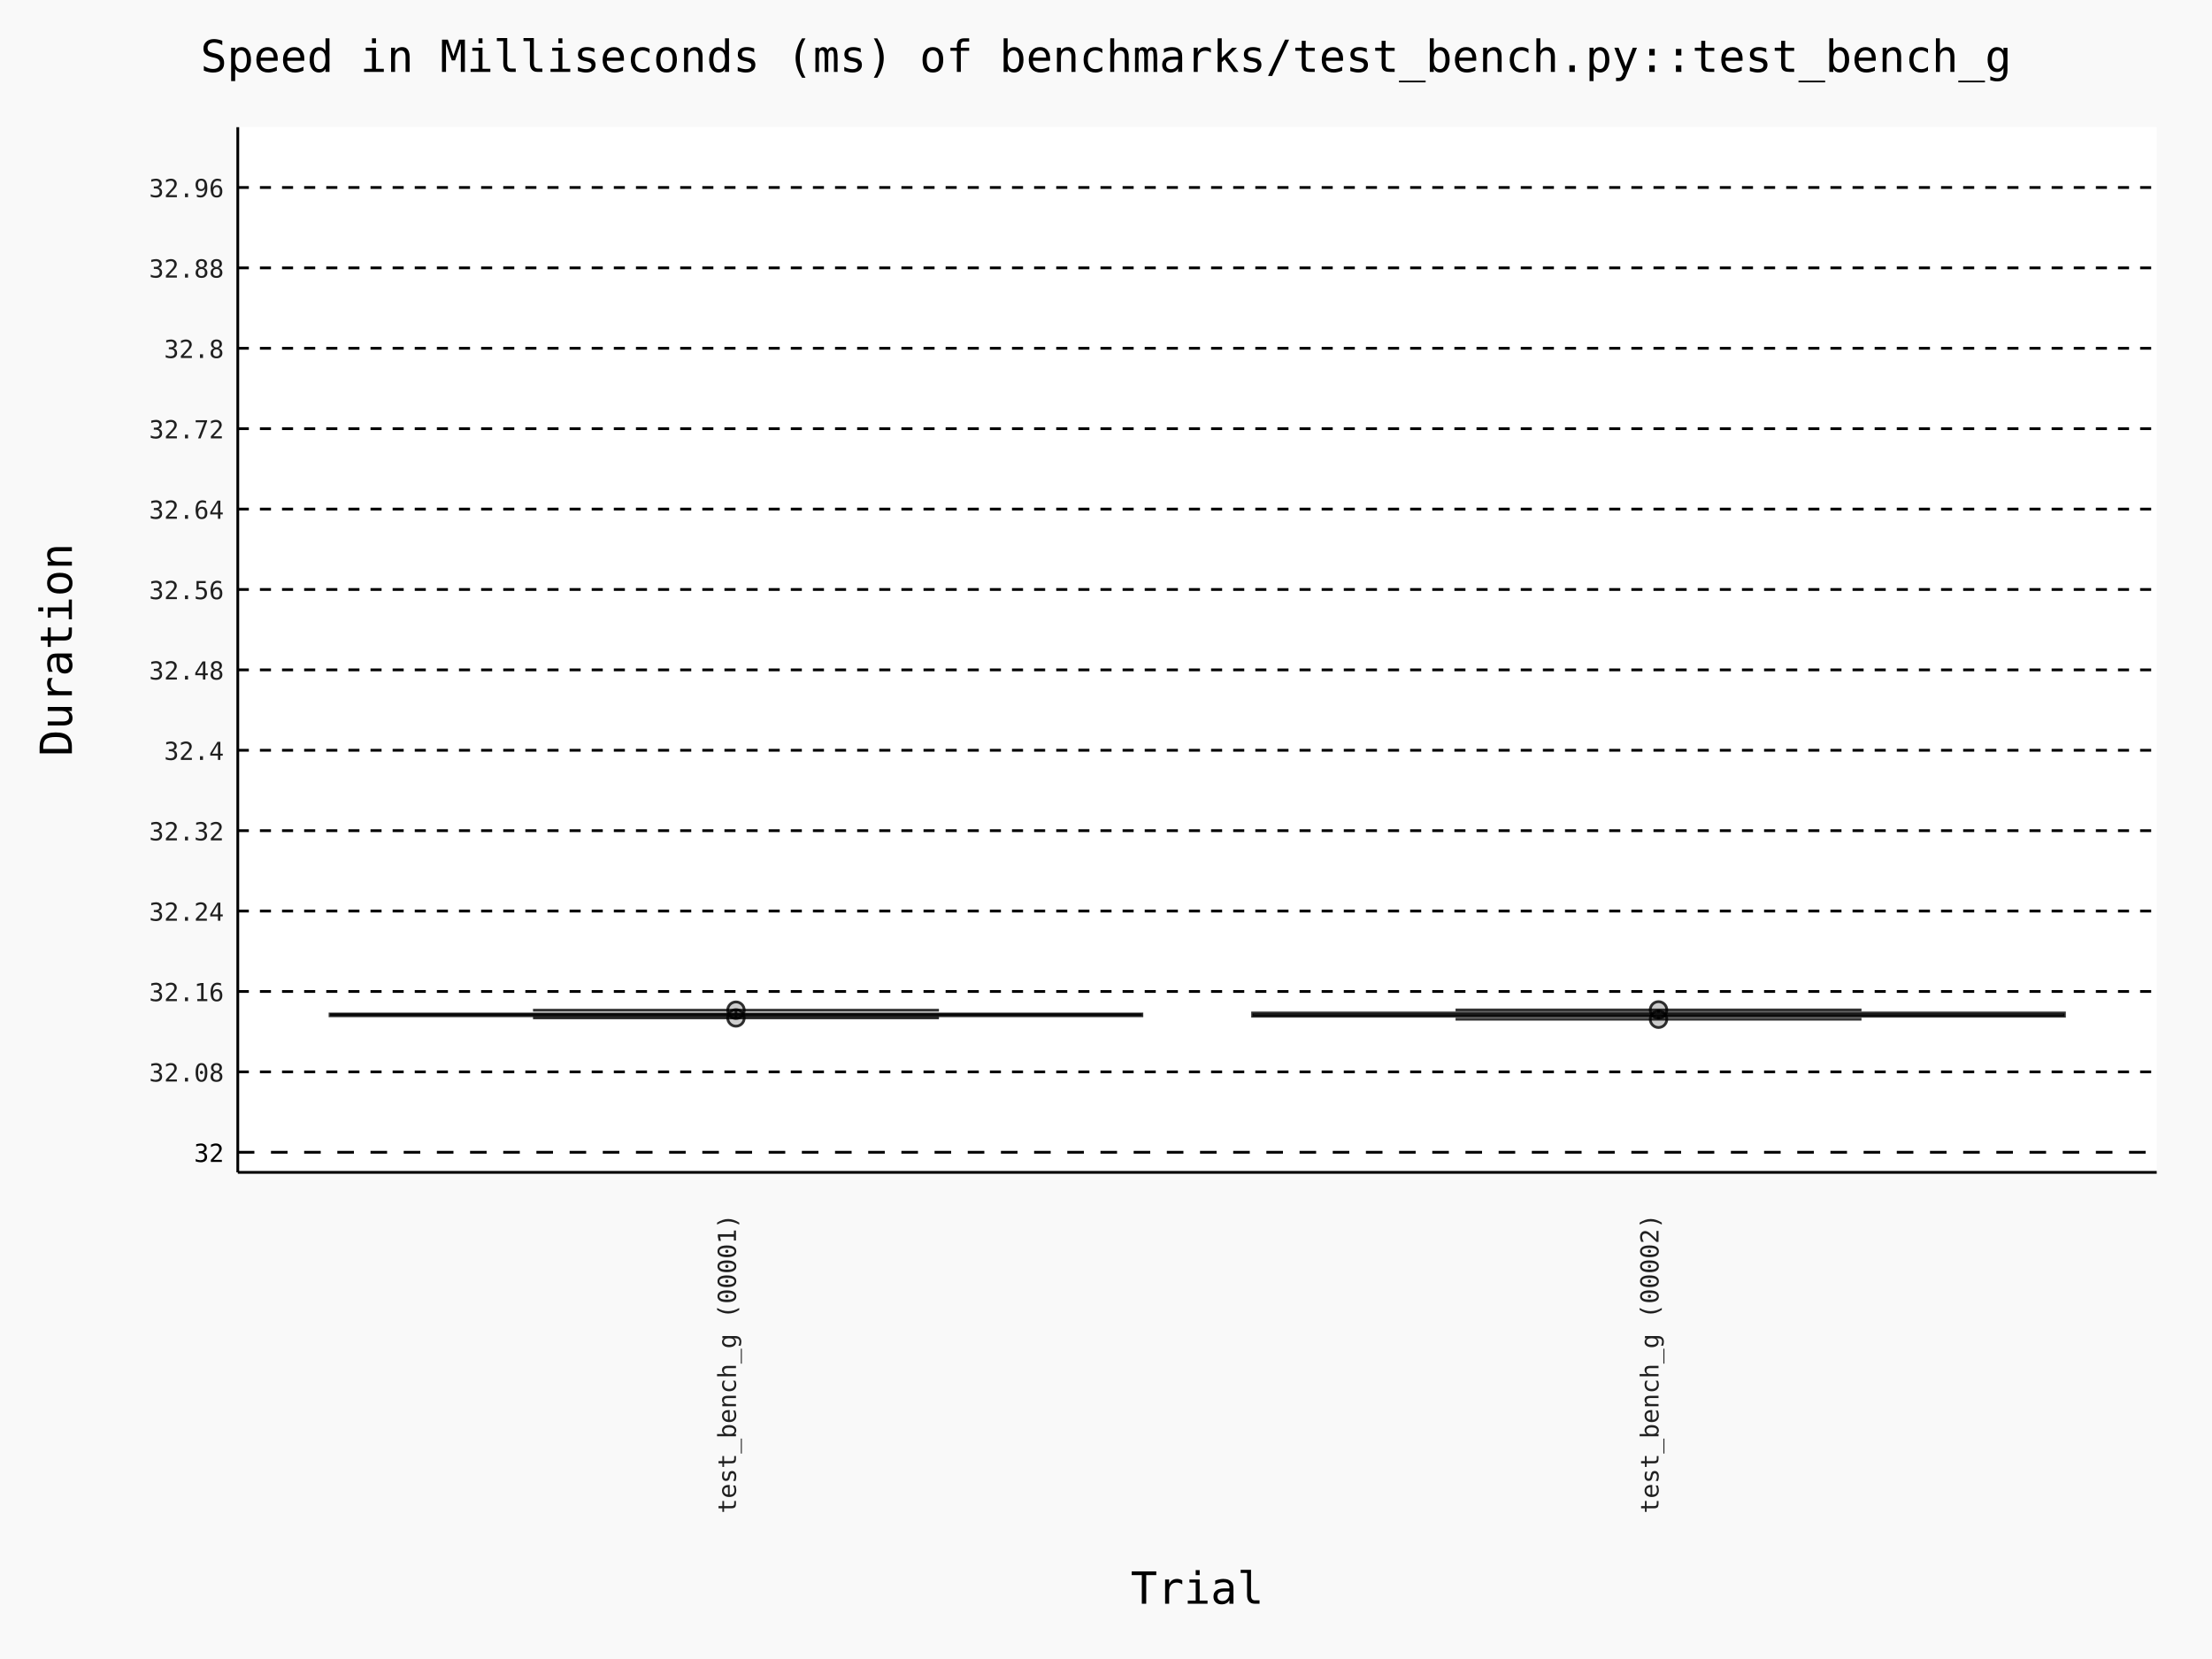
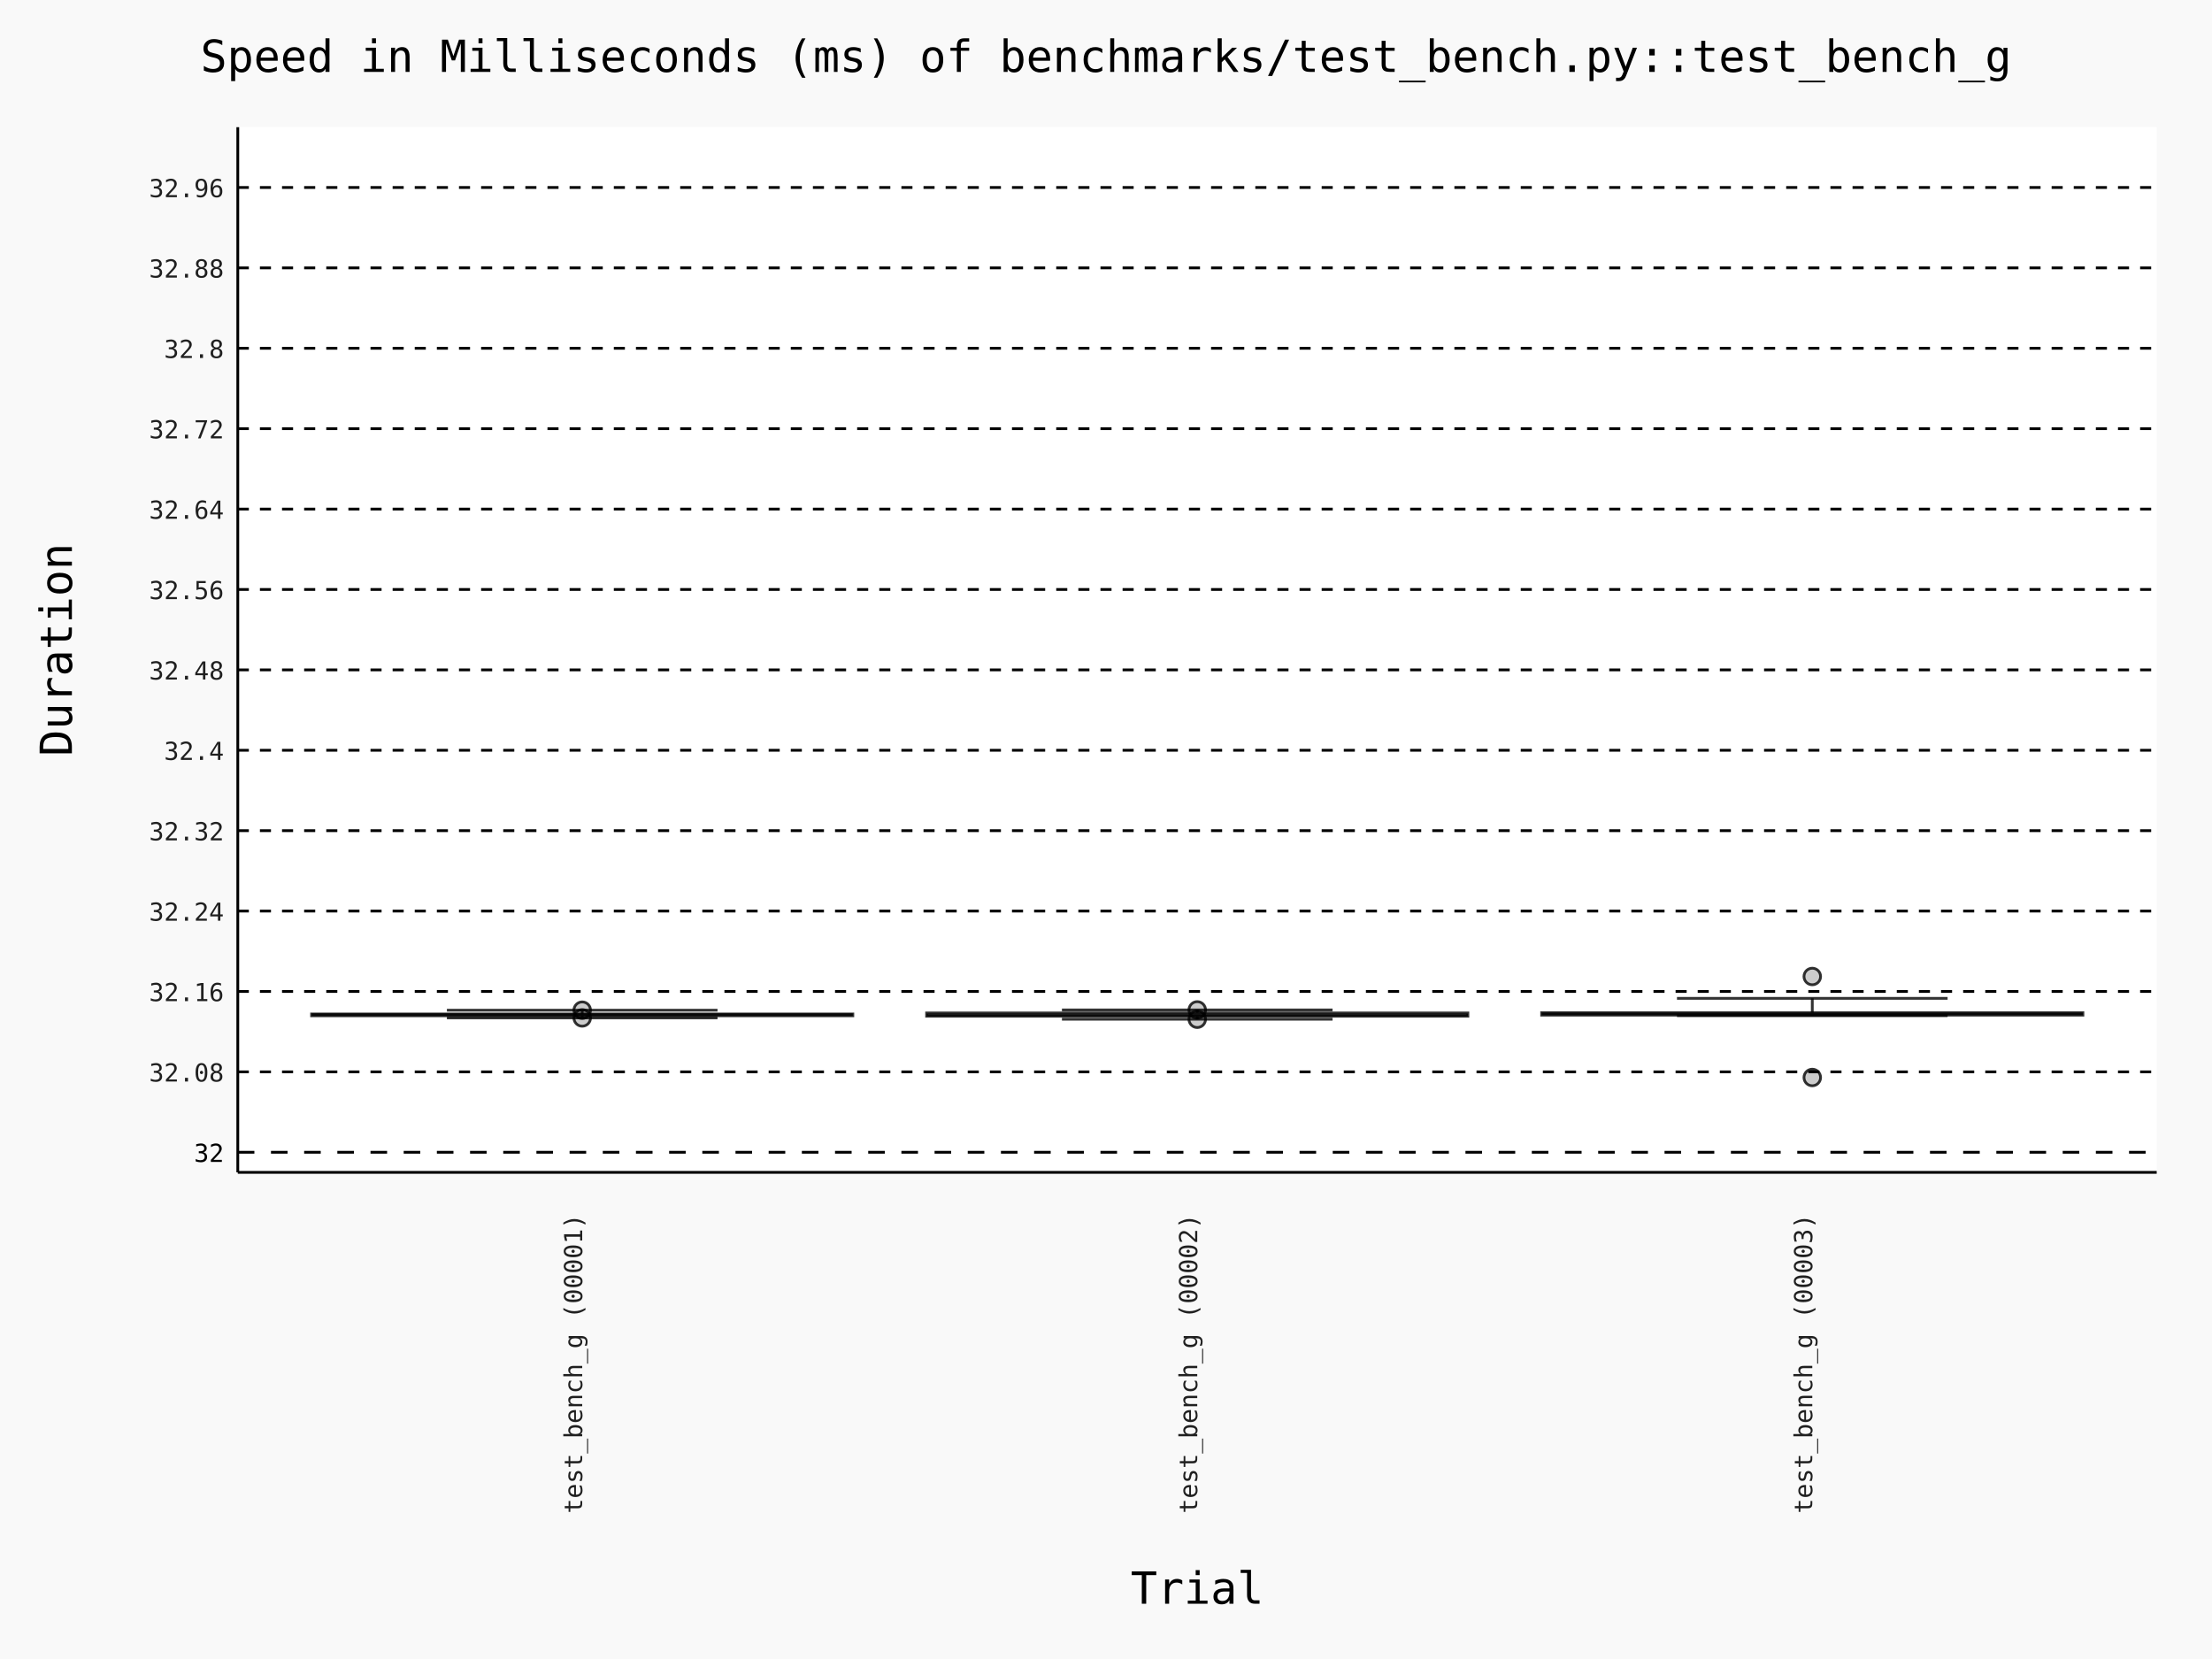
- <svg xmlns="http://www.w3.org/2000/svg" id="chart-8717b113-f338-473e-9ba5-5d1d25f42639" class="pygal-chart" viewBox="0 0 800 600">
+ <svg xmlns="http://www.w3.org/2000/svg" id="chart-e0b3196b-5fb5-4744-8998-994676b31521" class="pygal-chart" viewBox="0 0 800 600">
  <defs>
-     <style type="text/css">#chart-8717b113-f338-473e-9ba5-5d1d25f42639{-webkit-user-select:none;-webkit-font-smoothing:antialiased;font-family:Consolas,"Deja Vu Sans Mono","Bitstream Vera Sans Mono","Courier New",monospace}#chart-8717b113-f338-473e-9ba5-5d1d25f42639 .title{font-family:Consolas,"Deja Vu Sans Mono","Bitstream Vera Sans Mono","Courier New",monospace;font-size:16px}#chart-8717b113-f338-473e-9ba5-5d1d25f42639 .legends .legend text{font-family:Consolas,"Deja Vu Sans Mono","Bitstream Vera Sans Mono","Courier New",monospace;font-size:14px}#chart-8717b113-f338-473e-9ba5-5d1d25f42639 .axis text{font-family:Consolas,"Deja Vu Sans Mono","Bitstream Vera Sans Mono","Courier New",monospace;font-size:10px}#chart-8717b113-f338-473e-9ba5-5d1d25f42639 .axis text.major{font-family:Consolas,"Deja Vu Sans Mono","Bitstream Vera Sans Mono","Courier New",monospace;font-size:10px}#chart-8717b113-f338-473e-9ba5-5d1d25f42639 .text-overlay text.value{font-family:Consolas,"Deja Vu Sans Mono","Bitstream Vera Sans Mono","Courier New",monospace;font-size:16px}#chart-8717b113-f338-473e-9ba5-5d1d25f42639 .text-overlay text.label{font-family:Consolas,"Deja Vu Sans Mono","Bitstream Vera Sans Mono","Courier New",monospace;font-size:10px}#chart-8717b113-f338-473e-9ba5-5d1d25f42639 .tooltip{font-family:Consolas,"Deja Vu Sans Mono","Bitstream Vera Sans Mono","Courier New",monospace;font-size:14px}#chart-8717b113-f338-473e-9ba5-5d1d25f42639 text.no_data{font-family:Consolas,"Deja Vu Sans Mono","Bitstream Vera Sans Mono","Courier New",monospace;font-size:64px}
- #chart-8717b113-f338-473e-9ba5-5d1d25f42639{background-color:rgba(249,249,249,1)}#chart-8717b113-f338-473e-9ba5-5d1d25f42639 path,#chart-8717b113-f338-473e-9ba5-5d1d25f42639 line,#chart-8717b113-f338-473e-9ba5-5d1d25f42639 rect,#chart-8717b113-f338-473e-9ba5-5d1d25f42639 circle{-webkit-transition:150ms;-moz-transition:150ms;transition:150ms}#chart-8717b113-f338-473e-9ba5-5d1d25f42639 .graph &gt; .background{fill:rgba(249,249,249,1)}#chart-8717b113-f338-473e-9ba5-5d1d25f42639 .plot &gt; .background{fill:rgba(255,255,255,1)}#chart-8717b113-f338-473e-9ba5-5d1d25f42639 .graph{fill:rgba(0,0,0,.87)}#chart-8717b113-f338-473e-9ba5-5d1d25f42639 text.no_data{fill:rgba(0,0,0,1)}#chart-8717b113-f338-473e-9ba5-5d1d25f42639 .title{fill:rgba(0,0,0,1)}#chart-8717b113-f338-473e-9ba5-5d1d25f42639 .legends .legend text{fill:rgba(0,0,0,.87)}#chart-8717b113-f338-473e-9ba5-5d1d25f42639 .legends .legend:hover text{fill:rgba(0,0,0,1)}#chart-8717b113-f338-473e-9ba5-5d1d25f42639 .axis .line{stroke:rgba(0,0,0,1)}#chart-8717b113-f338-473e-9ba5-5d1d25f42639 .axis .guide.line{stroke:rgba(0,0,0,.54)}#chart-8717b113-f338-473e-9ba5-5d1d25f42639 .axis .major.line{stroke:rgba(0,0,0,.87)}#chart-8717b113-f338-473e-9ba5-5d1d25f42639 .axis text.major{fill:rgba(0,0,0,1)}#chart-8717b113-f338-473e-9ba5-5d1d25f42639 .axis.y .guides:hover .guide.line,#chart-8717b113-f338-473e-9ba5-5d1d25f42639 .line-graph .axis.x .guides:hover .guide.line,#chart-8717b113-f338-473e-9ba5-5d1d25f42639 .stackedline-graph .axis.x .guides:hover .guide.line,#chart-8717b113-f338-473e-9ba5-5d1d25f42639 .xy-graph .axis.x .guides:hover .guide.line{stroke:rgba(0,0,0,1)}#chart-8717b113-f338-473e-9ba5-5d1d25f42639 .axis .guides:hover text{fill:rgba(0,0,0,1)}#chart-8717b113-f338-473e-9ba5-5d1d25f42639 .reactive{fill-opacity:.7;stroke-opacity:.8;stroke-width:1}#chart-8717b113-f338-473e-9ba5-5d1d25f42639 .ci{stroke:rgba(0,0,0,.87)}#chart-8717b113-f338-473e-9ba5-5d1d25f42639 .reactive.active,#chart-8717b113-f338-473e-9ba5-5d1d25f42639 .active .reactive{fill-opacity:.8;stroke-opacity:.9;stroke-width:4}#chart-8717b113-f338-473e-9ba5-5d1d25f42639 .ci .reactive.active{stroke-width:1.5}#chart-8717b113-f338-473e-9ba5-5d1d25f42639 .series text{fill:rgba(0,0,0,1)}#chart-8717b113-f338-473e-9ba5-5d1d25f42639 .tooltip rect{fill:rgba(255,255,255,1);stroke:rgba(0,0,0,1);-webkit-transition:opacity 150ms;-moz-transition:opacity 150ms;transition:opacity 150ms}#chart-8717b113-f338-473e-9ba5-5d1d25f42639 .tooltip .label{fill:rgba(0,0,0,.87)}#chart-8717b113-f338-473e-9ba5-5d1d25f42639 .tooltip .label{fill:rgba(0,0,0,.87)}#chart-8717b113-f338-473e-9ba5-5d1d25f42639 .tooltip .legend{font-size:.8em;fill:rgba(0,0,0,.54)}#chart-8717b113-f338-473e-9ba5-5d1d25f42639 .tooltip .x_label{font-size:.6em;fill:rgba(0,0,0,1)}#chart-8717b113-f338-473e-9ba5-5d1d25f42639 .tooltip .xlink{font-size:.5em;text-decoration:underline}#chart-8717b113-f338-473e-9ba5-5d1d25f42639 .tooltip .value{font-size:1.5em}#chart-8717b113-f338-473e-9ba5-5d1d25f42639 .bound{font-size:.5em}#chart-8717b113-f338-473e-9ba5-5d1d25f42639 .max-value{font-size:.75em;fill:rgba(0,0,0,.54)}#chart-8717b113-f338-473e-9ba5-5d1d25f42639 .map-element{fill:rgba(255,255,255,1);stroke:rgba(0,0,0,.54) !important}#chart-8717b113-f338-473e-9ba5-5d1d25f42639 .map-element .reactive{fill-opacity:inherit;stroke-opacity:inherit}#chart-8717b113-f338-473e-9ba5-5d1d25f42639 .color-0,#chart-8717b113-f338-473e-9ba5-5d1d25f42639 .color-0 a:visited{stroke:#000000;fill:#000000}#chart-8717b113-f338-473e-9ba5-5d1d25f42639 .color-1,#chart-8717b113-f338-473e-9ba5-5d1d25f42639 .color-1 a:visited{stroke:#000000;fill:#000000}#chart-8717b113-f338-473e-9ba5-5d1d25f42639 .text-overlay .color-0 text{fill:white}#chart-8717b113-f338-473e-9ba5-5d1d25f42639 .text-overlay .color-1 text{fill:white}
- #chart-8717b113-f338-473e-9ba5-5d1d25f42639 text.no_data{text-anchor:middle}#chart-8717b113-f338-473e-9ba5-5d1d25f42639 .guide.line{fill:none}#chart-8717b113-f338-473e-9ba5-5d1d25f42639 .centered{text-anchor:middle}#chart-8717b113-f338-473e-9ba5-5d1d25f42639 .title{text-anchor:middle}#chart-8717b113-f338-473e-9ba5-5d1d25f42639 .legends .legend text{fill-opacity:1}#chart-8717b113-f338-473e-9ba5-5d1d25f42639 .axis.x text{text-anchor:middle}#chart-8717b113-f338-473e-9ba5-5d1d25f42639 .axis.x:not(.web) text[transform]{text-anchor:start}#chart-8717b113-f338-473e-9ba5-5d1d25f42639 .axis.x:not(.web) text[transform].backwards{text-anchor:end}#chart-8717b113-f338-473e-9ba5-5d1d25f42639 .axis.y text{text-anchor:end}#chart-8717b113-f338-473e-9ba5-5d1d25f42639 .axis.y text[transform].backwards{text-anchor:start}#chart-8717b113-f338-473e-9ba5-5d1d25f42639 .axis.y2 text{text-anchor:start}#chart-8717b113-f338-473e-9ba5-5d1d25f42639 .axis.y2 text[transform].backwards{text-anchor:end}#chart-8717b113-f338-473e-9ba5-5d1d25f42639 .axis .guide.line{stroke-dasharray:4,4;stroke:black}#chart-8717b113-f338-473e-9ba5-5d1d25f42639 .axis .major.guide.line{stroke-dasharray:6,6;stroke:black}#chart-8717b113-f338-473e-9ba5-5d1d25f42639 .horizontal .axis.y .guide.line,#chart-8717b113-f338-473e-9ba5-5d1d25f42639 .horizontal .axis.y2 .guide.line,#chart-8717b113-f338-473e-9ba5-5d1d25f42639 .vertical .axis.x .guide.line{opacity:0}#chart-8717b113-f338-473e-9ba5-5d1d25f42639 .horizontal .axis.always_show .guide.line,#chart-8717b113-f338-473e-9ba5-5d1d25f42639 .vertical .axis.always_show .guide.line{opacity:1 !important}#chart-8717b113-f338-473e-9ba5-5d1d25f42639 .axis.y .guides:hover .guide.line,#chart-8717b113-f338-473e-9ba5-5d1d25f42639 .axis.y2 .guides:hover .guide.line,#chart-8717b113-f338-473e-9ba5-5d1d25f42639 .axis.x .guides:hover .guide.line{opacity:1}#chart-8717b113-f338-473e-9ba5-5d1d25f42639 .axis .guides:hover text{opacity:1}#chart-8717b113-f338-473e-9ba5-5d1d25f42639 .nofill{fill:none}#chart-8717b113-f338-473e-9ba5-5d1d25f42639 .subtle-fill{fill-opacity:.2}#chart-8717b113-f338-473e-9ba5-5d1d25f42639 .dot{stroke-width:1px;fill-opacity:1;stroke-opacity:1}#chart-8717b113-f338-473e-9ba5-5d1d25f42639 .dot.active{stroke-width:5px}#chart-8717b113-f338-473e-9ba5-5d1d25f42639 .dot.negative{fill:transparent}#chart-8717b113-f338-473e-9ba5-5d1d25f42639 text,#chart-8717b113-f338-473e-9ba5-5d1d25f42639 tspan{stroke:none !important}#chart-8717b113-f338-473e-9ba5-5d1d25f42639 .series text.active{opacity:1}#chart-8717b113-f338-473e-9ba5-5d1d25f42639 .tooltip rect{fill-opacity:.95;stroke-width:.5}#chart-8717b113-f338-473e-9ba5-5d1d25f42639 .tooltip text{fill-opacity:1}#chart-8717b113-f338-473e-9ba5-5d1d25f42639 .showable{visibility:hidden}#chart-8717b113-f338-473e-9ba5-5d1d25f42639 .showable.shown{visibility:visible}#chart-8717b113-f338-473e-9ba5-5d1d25f42639 .gauge-background{fill:rgba(229,229,229,1);stroke:none}#chart-8717b113-f338-473e-9ba5-5d1d25f42639 .bg-lines{stroke:rgba(249,249,249,1);stroke-width:2px}
+     <style type="text/css">#chart-e0b3196b-5fb5-4744-8998-994676b31521{-webkit-user-select:none;-webkit-font-smoothing:antialiased;font-family:Consolas,"Deja Vu Sans Mono","Bitstream Vera Sans Mono","Courier New",monospace}#chart-e0b3196b-5fb5-4744-8998-994676b31521 .title{font-family:Consolas,"Deja Vu Sans Mono","Bitstream Vera Sans Mono","Courier New",monospace;font-size:16px}#chart-e0b3196b-5fb5-4744-8998-994676b31521 .legends .legend text{font-family:Consolas,"Deja Vu Sans Mono","Bitstream Vera Sans Mono","Courier New",monospace;font-size:14px}#chart-e0b3196b-5fb5-4744-8998-994676b31521 .axis text{font-family:Consolas,"Deja Vu Sans Mono","Bitstream Vera Sans Mono","Courier New",monospace;font-size:10px}#chart-e0b3196b-5fb5-4744-8998-994676b31521 .axis text.major{font-family:Consolas,"Deja Vu Sans Mono","Bitstream Vera Sans Mono","Courier New",monospace;font-size:10px}#chart-e0b3196b-5fb5-4744-8998-994676b31521 .text-overlay text.value{font-family:Consolas,"Deja Vu Sans Mono","Bitstream Vera Sans Mono","Courier New",monospace;font-size:16px}#chart-e0b3196b-5fb5-4744-8998-994676b31521 .text-overlay text.label{font-family:Consolas,"Deja Vu Sans Mono","Bitstream Vera Sans Mono","Courier New",monospace;font-size:10px}#chart-e0b3196b-5fb5-4744-8998-994676b31521 .tooltip{font-family:Consolas,"Deja Vu Sans Mono","Bitstream Vera Sans Mono","Courier New",monospace;font-size:14px}#chart-e0b3196b-5fb5-4744-8998-994676b31521 text.no_data{font-family:Consolas,"Deja Vu Sans Mono","Bitstream Vera Sans Mono","Courier New",monospace;font-size:64px}
+ #chart-e0b3196b-5fb5-4744-8998-994676b31521{background-color:rgba(249,249,249,1)}#chart-e0b3196b-5fb5-4744-8998-994676b31521 path,#chart-e0b3196b-5fb5-4744-8998-994676b31521 line,#chart-e0b3196b-5fb5-4744-8998-994676b31521 rect,#chart-e0b3196b-5fb5-4744-8998-994676b31521 circle{-webkit-transition:150ms;-moz-transition:150ms;transition:150ms}#chart-e0b3196b-5fb5-4744-8998-994676b31521 .graph &gt; .background{fill:rgba(249,249,249,1)}#chart-e0b3196b-5fb5-4744-8998-994676b31521 .plot &gt; .background{fill:rgba(255,255,255,1)}#chart-e0b3196b-5fb5-4744-8998-994676b31521 .graph{fill:rgba(0,0,0,.87)}#chart-e0b3196b-5fb5-4744-8998-994676b31521 text.no_data{fill:rgba(0,0,0,1)}#chart-e0b3196b-5fb5-4744-8998-994676b31521 .title{fill:rgba(0,0,0,1)}#chart-e0b3196b-5fb5-4744-8998-994676b31521 .legends .legend text{fill:rgba(0,0,0,.87)}#chart-e0b3196b-5fb5-4744-8998-994676b31521 .legends .legend:hover text{fill:rgba(0,0,0,1)}#chart-e0b3196b-5fb5-4744-8998-994676b31521 .axis .line{stroke:rgba(0,0,0,1)}#chart-e0b3196b-5fb5-4744-8998-994676b31521 .axis .guide.line{stroke:rgba(0,0,0,.54)}#chart-e0b3196b-5fb5-4744-8998-994676b31521 .axis .major.line{stroke:rgba(0,0,0,.87)}#chart-e0b3196b-5fb5-4744-8998-994676b31521 .axis text.major{fill:rgba(0,0,0,1)}#chart-e0b3196b-5fb5-4744-8998-994676b31521 .axis.y .guides:hover .guide.line,#chart-e0b3196b-5fb5-4744-8998-994676b31521 .line-graph .axis.x .guides:hover .guide.line,#chart-e0b3196b-5fb5-4744-8998-994676b31521 .stackedline-graph .axis.x .guides:hover .guide.line,#chart-e0b3196b-5fb5-4744-8998-994676b31521 .xy-graph .axis.x .guides:hover .guide.line{stroke:rgba(0,0,0,1)}#chart-e0b3196b-5fb5-4744-8998-994676b31521 .axis .guides:hover text{fill:rgba(0,0,0,1)}#chart-e0b3196b-5fb5-4744-8998-994676b31521 .reactive{fill-opacity:.7;stroke-opacity:.8;stroke-width:1}#chart-e0b3196b-5fb5-4744-8998-994676b31521 .ci{stroke:rgba(0,0,0,.87)}#chart-e0b3196b-5fb5-4744-8998-994676b31521 .reactive.active,#chart-e0b3196b-5fb5-4744-8998-994676b31521 .active .reactive{fill-opacity:.8;stroke-opacity:.9;stroke-width:4}#chart-e0b3196b-5fb5-4744-8998-994676b31521 .ci .reactive.active{stroke-width:1.5}#chart-e0b3196b-5fb5-4744-8998-994676b31521 .series text{fill:rgba(0,0,0,1)}#chart-e0b3196b-5fb5-4744-8998-994676b31521 .tooltip rect{fill:rgba(255,255,255,1);stroke:rgba(0,0,0,1);-webkit-transition:opacity 150ms;-moz-transition:opacity 150ms;transition:opacity 150ms}#chart-e0b3196b-5fb5-4744-8998-994676b31521 .tooltip .label{fill:rgba(0,0,0,.87)}#chart-e0b3196b-5fb5-4744-8998-994676b31521 .tooltip .label{fill:rgba(0,0,0,.87)}#chart-e0b3196b-5fb5-4744-8998-994676b31521 .tooltip .legend{font-size:.8em;fill:rgba(0,0,0,.54)}#chart-e0b3196b-5fb5-4744-8998-994676b31521 .tooltip .x_label{font-size:.6em;fill:rgba(0,0,0,1)}#chart-e0b3196b-5fb5-4744-8998-994676b31521 .tooltip .xlink{font-size:.5em;text-decoration:underline}#chart-e0b3196b-5fb5-4744-8998-994676b31521 .tooltip .value{font-size:1.5em}#chart-e0b3196b-5fb5-4744-8998-994676b31521 .bound{font-size:.5em}#chart-e0b3196b-5fb5-4744-8998-994676b31521 .max-value{font-size:.75em;fill:rgba(0,0,0,.54)}#chart-e0b3196b-5fb5-4744-8998-994676b31521 .map-element{fill:rgba(255,255,255,1);stroke:rgba(0,0,0,.54) !important}#chart-e0b3196b-5fb5-4744-8998-994676b31521 .map-element .reactive{fill-opacity:inherit;stroke-opacity:inherit}#chart-e0b3196b-5fb5-4744-8998-994676b31521 .color-0,#chart-e0b3196b-5fb5-4744-8998-994676b31521 .color-0 a:visited{stroke:#000000;fill:#000000}#chart-e0b3196b-5fb5-4744-8998-994676b31521 .color-1,#chart-e0b3196b-5fb5-4744-8998-994676b31521 .color-1 a:visited{stroke:#000000;fill:#000000}#chart-e0b3196b-5fb5-4744-8998-994676b31521 .color-2,#chart-e0b3196b-5fb5-4744-8998-994676b31521 .color-2 a:visited{stroke:#000000;fill:#000000}#chart-e0b3196b-5fb5-4744-8998-994676b31521 .text-overlay .color-0 text{fill:white}#chart-e0b3196b-5fb5-4744-8998-994676b31521 .text-overlay .color-1 text{fill:white}#chart-e0b3196b-5fb5-4744-8998-994676b31521 .text-overlay .color-2 text{fill:white}
+ #chart-e0b3196b-5fb5-4744-8998-994676b31521 text.no_data{text-anchor:middle}#chart-e0b3196b-5fb5-4744-8998-994676b31521 .guide.line{fill:none}#chart-e0b3196b-5fb5-4744-8998-994676b31521 .centered{text-anchor:middle}#chart-e0b3196b-5fb5-4744-8998-994676b31521 .title{text-anchor:middle}#chart-e0b3196b-5fb5-4744-8998-994676b31521 .legends .legend text{fill-opacity:1}#chart-e0b3196b-5fb5-4744-8998-994676b31521 .axis.x text{text-anchor:middle}#chart-e0b3196b-5fb5-4744-8998-994676b31521 .axis.x:not(.web) text[transform]{text-anchor:start}#chart-e0b3196b-5fb5-4744-8998-994676b31521 .axis.x:not(.web) text[transform].backwards{text-anchor:end}#chart-e0b3196b-5fb5-4744-8998-994676b31521 .axis.y text{text-anchor:end}#chart-e0b3196b-5fb5-4744-8998-994676b31521 .axis.y text[transform].backwards{text-anchor:start}#chart-e0b3196b-5fb5-4744-8998-994676b31521 .axis.y2 text{text-anchor:start}#chart-e0b3196b-5fb5-4744-8998-994676b31521 .axis.y2 text[transform].backwards{text-anchor:end}#chart-e0b3196b-5fb5-4744-8998-994676b31521 .axis .guide.line{stroke-dasharray:4,4;stroke:black}#chart-e0b3196b-5fb5-4744-8998-994676b31521 .axis .major.guide.line{stroke-dasharray:6,6;stroke:black}#chart-e0b3196b-5fb5-4744-8998-994676b31521 .horizontal .axis.y .guide.line,#chart-e0b3196b-5fb5-4744-8998-994676b31521 .horizontal .axis.y2 .guide.line,#chart-e0b3196b-5fb5-4744-8998-994676b31521 .vertical .axis.x .guide.line{opacity:0}#chart-e0b3196b-5fb5-4744-8998-994676b31521 .horizontal .axis.always_show .guide.line,#chart-e0b3196b-5fb5-4744-8998-994676b31521 .vertical .axis.always_show .guide.line{opacity:1 !important}#chart-e0b3196b-5fb5-4744-8998-994676b31521 .axis.y .guides:hover .guide.line,#chart-e0b3196b-5fb5-4744-8998-994676b31521 .axis.y2 .guides:hover .guide.line,#chart-e0b3196b-5fb5-4744-8998-994676b31521 .axis.x .guides:hover .guide.line{opacity:1}#chart-e0b3196b-5fb5-4744-8998-994676b31521 .axis .guides:hover text{opacity:1}#chart-e0b3196b-5fb5-4744-8998-994676b31521 .nofill{fill:none}#chart-e0b3196b-5fb5-4744-8998-994676b31521 .subtle-fill{fill-opacity:.2}#chart-e0b3196b-5fb5-4744-8998-994676b31521 .dot{stroke-width:1px;fill-opacity:1;stroke-opacity:1}#chart-e0b3196b-5fb5-4744-8998-994676b31521 .dot.active{stroke-width:5px}#chart-e0b3196b-5fb5-4744-8998-994676b31521 .dot.negative{fill:transparent}#chart-e0b3196b-5fb5-4744-8998-994676b31521 text,#chart-e0b3196b-5fb5-4744-8998-994676b31521 tspan{stroke:none !important}#chart-e0b3196b-5fb5-4744-8998-994676b31521 .series text.active{opacity:1}#chart-e0b3196b-5fb5-4744-8998-994676b31521 .tooltip rect{fill-opacity:.95;stroke-width:.5}#chart-e0b3196b-5fb5-4744-8998-994676b31521 .tooltip text{fill-opacity:1}#chart-e0b3196b-5fb5-4744-8998-994676b31521 .showable{visibility:hidden}#chart-e0b3196b-5fb5-4744-8998-994676b31521 .showable.shown{visibility:visible}#chart-e0b3196b-5fb5-4744-8998-994676b31521 .gauge-background{fill:rgba(229,229,229,1);stroke:none}#chart-e0b3196b-5fb5-4744-8998-994676b31521 .bg-lines{stroke:rgba(249,249,249,1);stroke-width:2px}
.tooltip .value{font-size:1em !important}.axis text{font-size:9px !important}</style>
  </defs>
  <g class="graph custombox-graph vertical">
    <rect x="0" y="0" width="800" height="600" class="background" />
    <g transform="translate(86, 46)" class="plot">
      <rect x="0" y="0" width="694.0" height="378.0" class="background" />
      <g class="axis y always_show">
        <path d="M0 378 h694" class="line" />
        <g class="guides">
          <path d="M0 370.731 h694" class="major guide line" />
          <text x="-5" y="374.231" class="major">32</text>
        </g>
        <g class="guides">
          <path d="M0 341.654 h694" class="guide line" />
          <text x="-5" y="345.154" class="">32.08</text>
        </g>
        <g class="guides">
          <path d="M0 312.577 h694" class="guide line" />
          <text x="-5" y="316.077" class="">32.16</text>
        </g>
        <g class="guides">
          <path d="M0 283.5 h694" class="guide line" />
          <text x="-5" y="287" class="">32.24</text>
        </g>
        <g class="guides">
          <path d="M0 254.423 h694" class="guide line" />
          <text x="-5" y="257.923" class="">32.32</text>
        </g>
        <g class="guides">
          <path d="M0 225.346 h694" class="guide line" />
          <text x="-5" y="228.846" class="">32.4</text>
        </g>
        <g class="guides">
          <path d="M0 196.269 h694" class="guide line" />
          <text x="-5" y="199.769" class="">32.48</text>
        </g>
        <g class="guides">
          <path d="M0 167.192 h694" class="guide line" />
          <text x="-5" y="170.692" class="">32.56</text>
        </g>
        <g class="guides">
          <path d="M0 138.115 h694" class="guide line" />
          <text x="-5" y="141.615" class="">32.64</text>
        </g>
        <g class="guides">
          <path d="M0 109.038 h694" class="guide line" />
          <text x="-5" y="112.538" class="">32.72</text>
        </g>
        <g class="guides">
          <path d="M0 79.962 h694" class="guide line" />
          <text x="-5" y="83.462" class="">32.8</text>
        </g>
        <g class="guides">
          <path d="M0 50.885 h694" class="guide line" />
          <text x="-5" y="54.385" class="">32.88</text>
        </g>
        <g class="guides">
          <path d="M0 21.808 h694" class="guide line" />
          <text x="-5" y="25.308" class="">32.96</text>
        </g>
      </g>
      <g class="axis x">
        <path d="M0 0 v378" class="line" />
        <g class="guides">
-           <path d="M180.173 0 v378" class="guide line" />
-           <text x="180.173" y="393.0" class="backwards" transform="rotate(270 180.1731 393)">test_bench_g (00001)</text>
+           <path d="M124.564 0 v378" class="guide line" />
+           <text x="124.564" y="393.0" class="backwards" transform="rotate(270 124.5641 393)">test_bench_g (00001)</text>
        </g>
        <g class="guides">
-           <path d="M513.827 0 v378" class="guide line" />
-           <text x="513.827" y="393.0" class="backwards" transform="rotate(270 513.8269 393)">test_bench_g (00002)</text>
+           <path d="M347 0 v378" class="guide line" />
+           <text x="347.0" y="393.0" class="backwards" transform="rotate(270 347 393)">test_bench_g (00002)</text>
+         </g>
+         <g class="guides">
+           <path d="M569.436 0 v378" class="guide line" />
+           <text x="569.436" y="393.0" class="backwards" transform="rotate(270 569.4359 393)">test_bench_g (00003)</text>
        </g>
      </g>
      <g class="series serie-0 color-0">
        <g class="boxes">
          <g class="box">
-             <path stroke-width="3" d="M106.769 322.143 L253.577 322.143" class="reactive tooltip-trigger" />
-             <path stroke-width="3" d="M33.365 320.961 L326.981 320.961" class="reactive tooltip-trigger" />
-             <path stroke-width="3" d="M106.769 319.354 L253.577 319.354" class="reactive tooltip-trigger" />
-             <path stroke-width="2" d="M180.173 322.143 L180.173 321.374" class="reactive tooltip-trigger" />
-             <path stroke-width="2" d="M180.173 319.354 L180.173 320.722" class="reactive tooltip-trigger" />
-             <rect x="33.365" y="320.722" height="0.652" width="293.615" class="subtle-fill reactive tooltip-trigger" />
-             <circle cx="180.173" cy="322.143" r="3" class="subtle-fill reactive tooltip-trigger" />
-             <circle cx="180.173" cy="319.354" r="3" class="subtle-fill reactive tooltip-trigger" />
+             <path stroke-width="3" d="M75.628 322.143 L173.5 322.143" class="reactive tooltip-trigger" />
+             <path stroke-width="3" d="M26.692 320.961 L222.436 320.961" class="reactive tooltip-trigger" />
+             <path stroke-width="3" d="M75.628 319.354 L173.5 319.354" class="reactive tooltip-trigger" />
+             <path stroke-width="2" d="M124.564 322.143 L124.564 321.374" class="reactive tooltip-trigger" />
+             <path stroke-width="2" d="M124.564 319.354 L124.564 320.722" class="reactive tooltip-trigger" />
+             <rect x="26.692" y="320.722" height="0.652" width="195.744" class="subtle-fill reactive tooltip-trigger" />
+             <circle cx="124.564" cy="322.143" r="3" class="subtle-fill reactive tooltip-trigger" />
+             <circle cx="124.564" cy="319.354" r="3" class="subtle-fill reactive tooltip-trigger" />
          </g>
        </g>
      </g>
      <g class="series serie-1 color-1">
        <g class="boxes">
          <g class="box">
-             <path stroke-width="3" d="M440.423 322.617 L587.231 322.617" class="reactive tooltip-trigger" />
-             <path stroke-width="3" d="M367.019 321.068 L660.635 321.068" class="reactive tooltip-trigger" />
-             <path stroke-width="3" d="M440.423 319.257 L587.231 319.257" class="reactive tooltip-trigger" />
-             <path stroke-width="2" d="M513.827 322.617 L513.827 321.519" class="reactive tooltip-trigger" />
-             <path stroke-width="2" d="M513.827 319.257 L513.827 320.35" class="reactive tooltip-trigger" />
-             <rect x="367.019" y="320.35" height="1.17" width="293.615" class="subtle-fill reactive tooltip-trigger" />
-             <circle cx="513.827" cy="322.617" r="3" class="subtle-fill reactive tooltip-trigger" />
-             <circle cx="513.827" cy="319.257" r="3" class="subtle-fill reactive tooltip-trigger" />
+             <path stroke-width="3" d="M298.064 322.617 L395.936 322.617" class="reactive tooltip-trigger" />
+             <path stroke-width="3" d="M249.128 321.068 L444.872 321.068" class="reactive tooltip-trigger" />
+             <path stroke-width="3" d="M298.064 319.257 L395.936 319.257" class="reactive tooltip-trigger" />
+             <path stroke-width="2" d="M347 322.617 L347 321.519" class="reactive tooltip-trigger" />
+             <path stroke-width="2" d="M347 319.257 L347 320.35" class="reactive tooltip-trigger" />
+             <rect x="249.128" y="320.35" height="1.17" width="195.744" class="subtle-fill reactive tooltip-trigger" />
+             <circle cx="347.0" cy="322.617" r="3" class="subtle-fill reactive tooltip-trigger" />
+             <circle cx="347.0" cy="319.257" r="3" class="subtle-fill reactive tooltip-trigger" />
+           </g>
+         </g>
+       </g>
+       <g class="series serie-2 color-2">
+         <g class="boxes">
+           <g class="box">
+             <path stroke-width="3" d="M520.5 321.337 L618.372 321.337" class="reactive tooltip-trigger" />
+             <path stroke-width="3" d="M471.564 320.679 L667.308 320.679" class="reactive tooltip-trigger" />
+             <path stroke-width="3" d="M520.5 315.065 L618.372 315.065" class="reactive tooltip-trigger" />
+             <path stroke-width="2" d="M569.436 321.337 L569.436 321.135" class="reactive tooltip-trigger" />
+             <path stroke-width="2" d="M569.436 315.065 L569.436 320.273" class="reactive tooltip-trigger" />
+             <rect x="471.564" y="320.273" height="0.863" width="195.744" class="subtle-fill reactive tooltip-trigger" />
+             <circle cx="569.436" cy="343.687" r="3" class="subtle-fill reactive tooltip-trigger" />
+             <circle cx="569.436" cy="307.16" r="3" class="subtle-fill reactive tooltip-trigger" />
          </g>
        </g>
      </g>
    </g>
    <g class="titles">
      <text x="400.0" y="26" class="title plot_title">Speed in Milliseconds (ms) of benchmarks/test_bench.py::test_bench_g</text>
      <text x="433.0" y="580.0" class="title">Trial</text>
      <text x="0" y="261.0" class="title" transform="rotate(-90 0 235)">Duration</text>
    </g>
    <g transform="translate(86, 46)" class="plot overlay">
      <g class="series serie-0 color-0" />
      <g class="series serie-1 color-1" />
+       <g class="series serie-2 color-2" />
    </g>
    <g transform="translate(86, 46)" class="plot text-overlay">
      <g class="series serie-0 color-0" />
      <g class="series serie-1 color-1" />
+       <g class="series serie-2 color-2" />
    </g>
    <g transform="translate(86, 46)" class="plot tooltip-overlay">
      <g transform="translate(0 0)" style="opacity: 0" class="tooltip">
        <rect rx="0" ry="0" width="0" height="0" class="tooltip-box" />
        <g class="text" />
      </g>
    </g>
  </g>
</svg>
